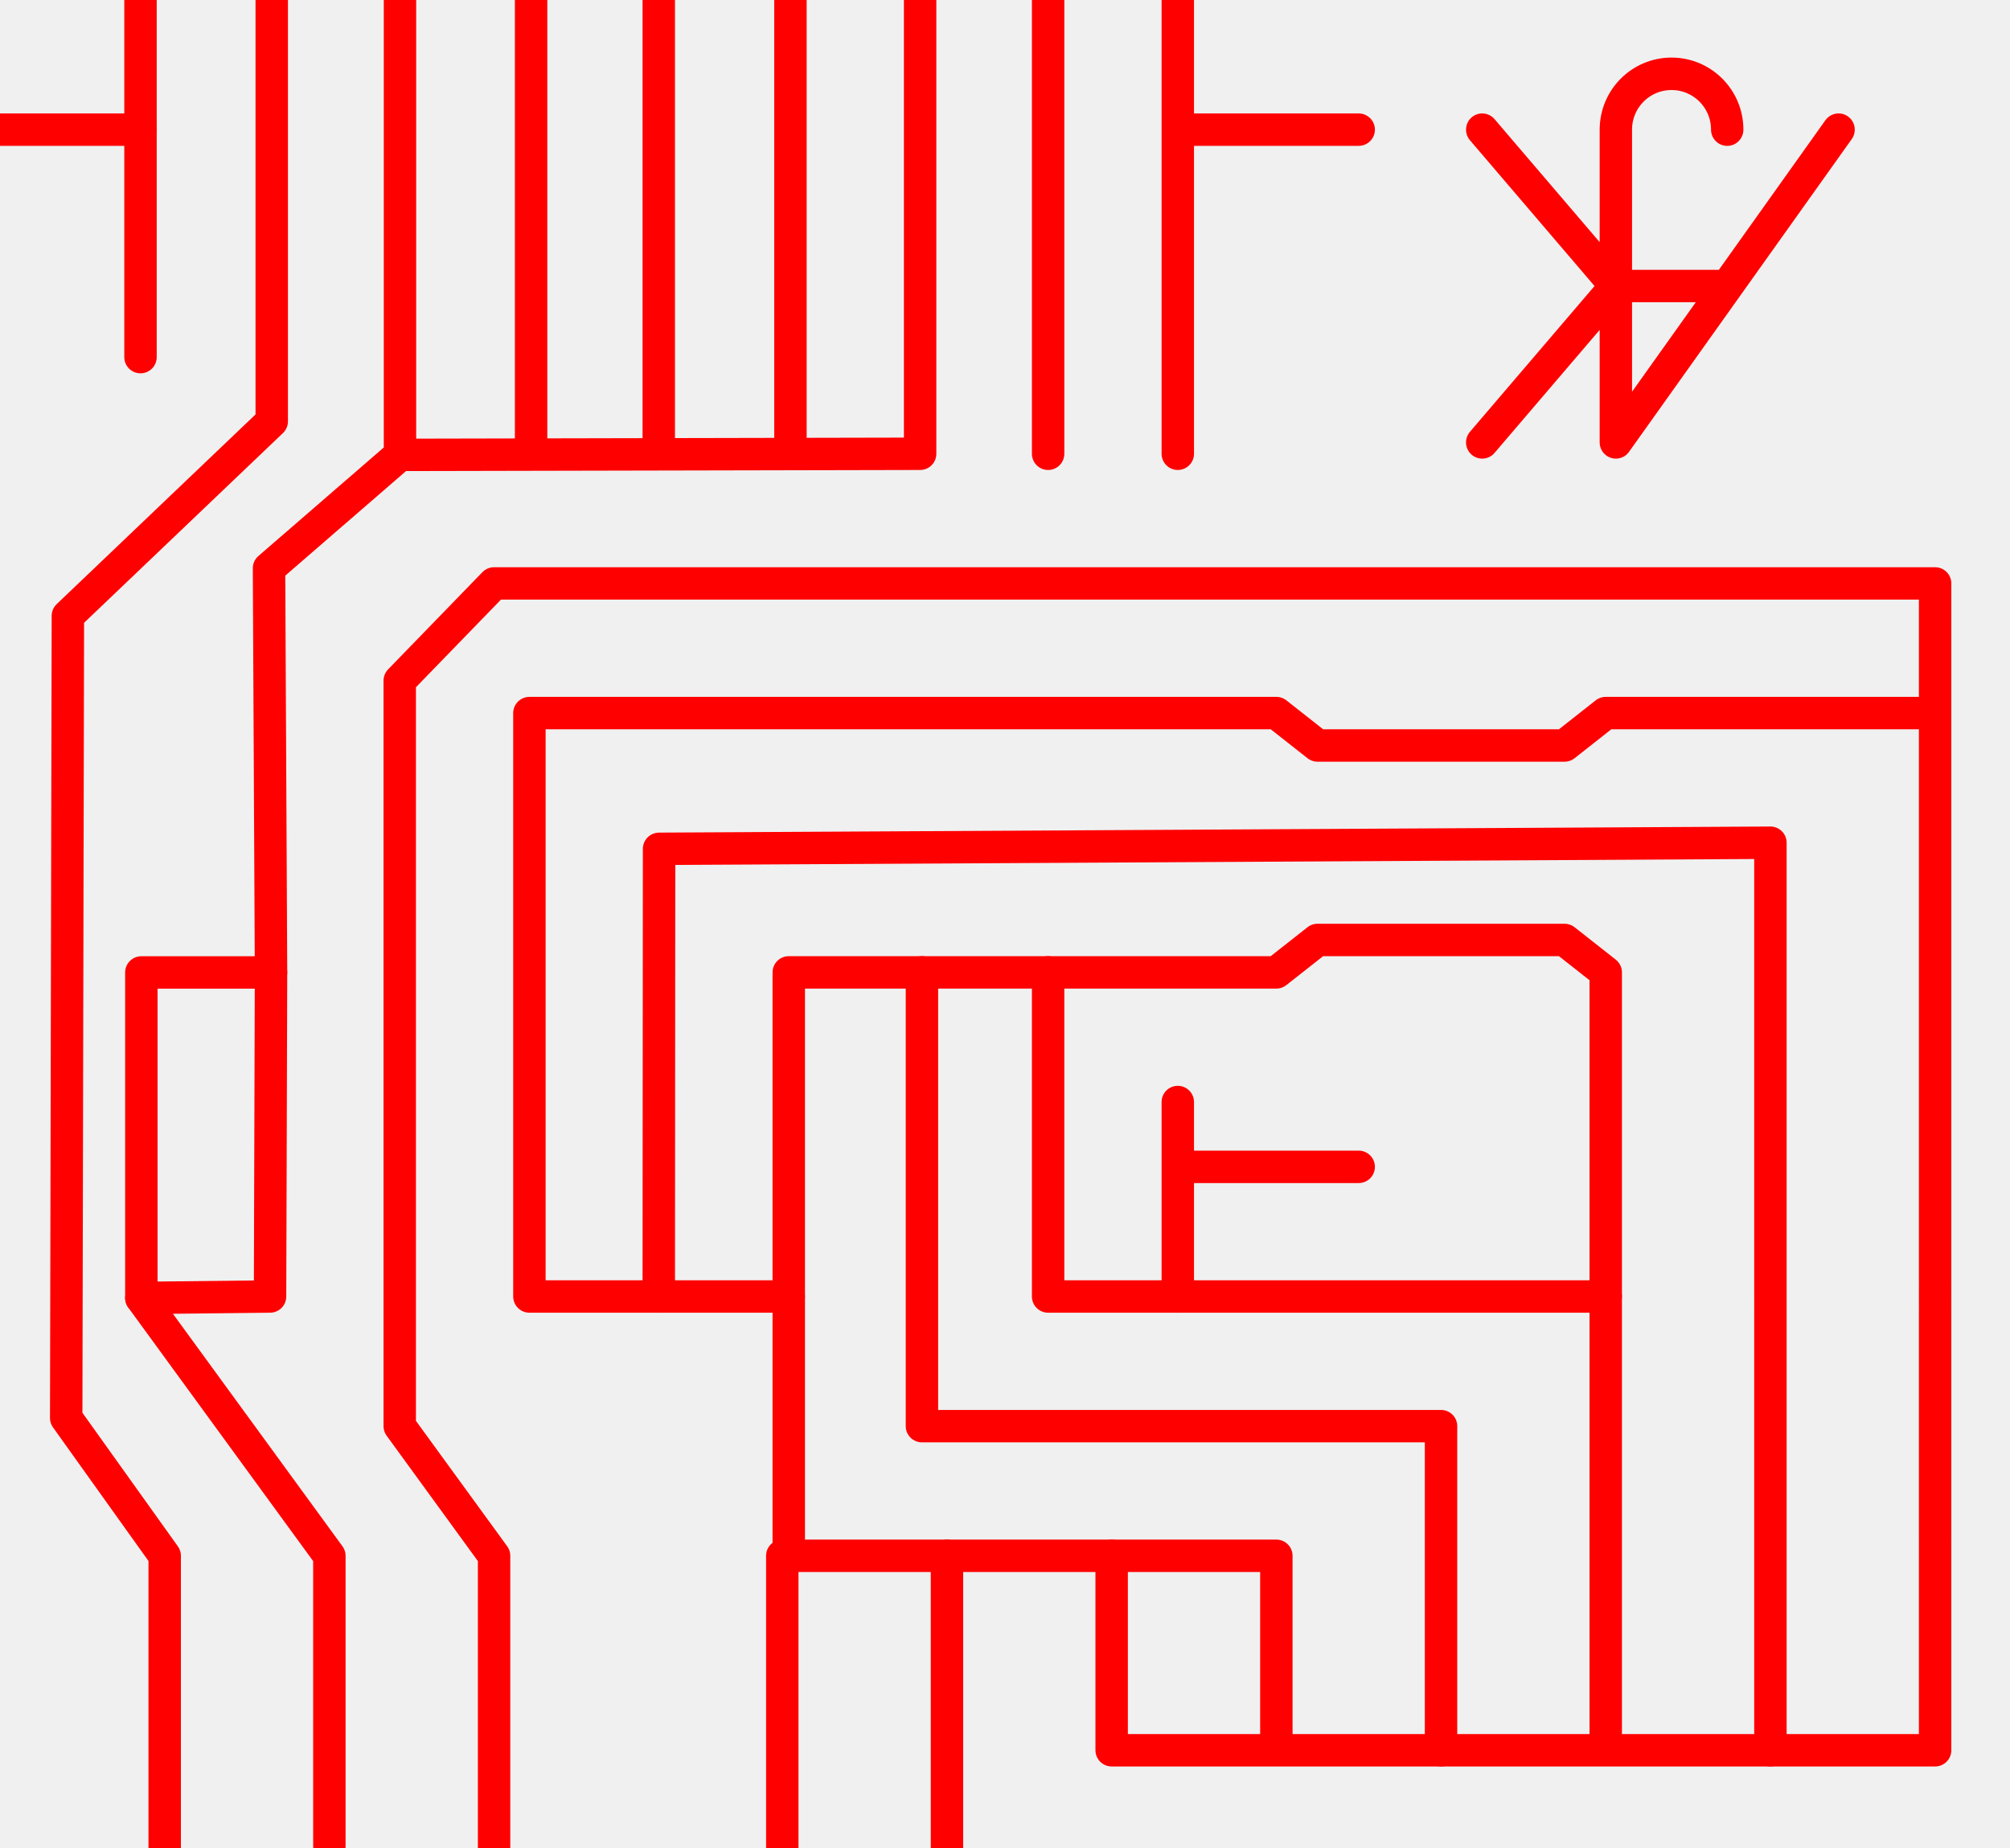
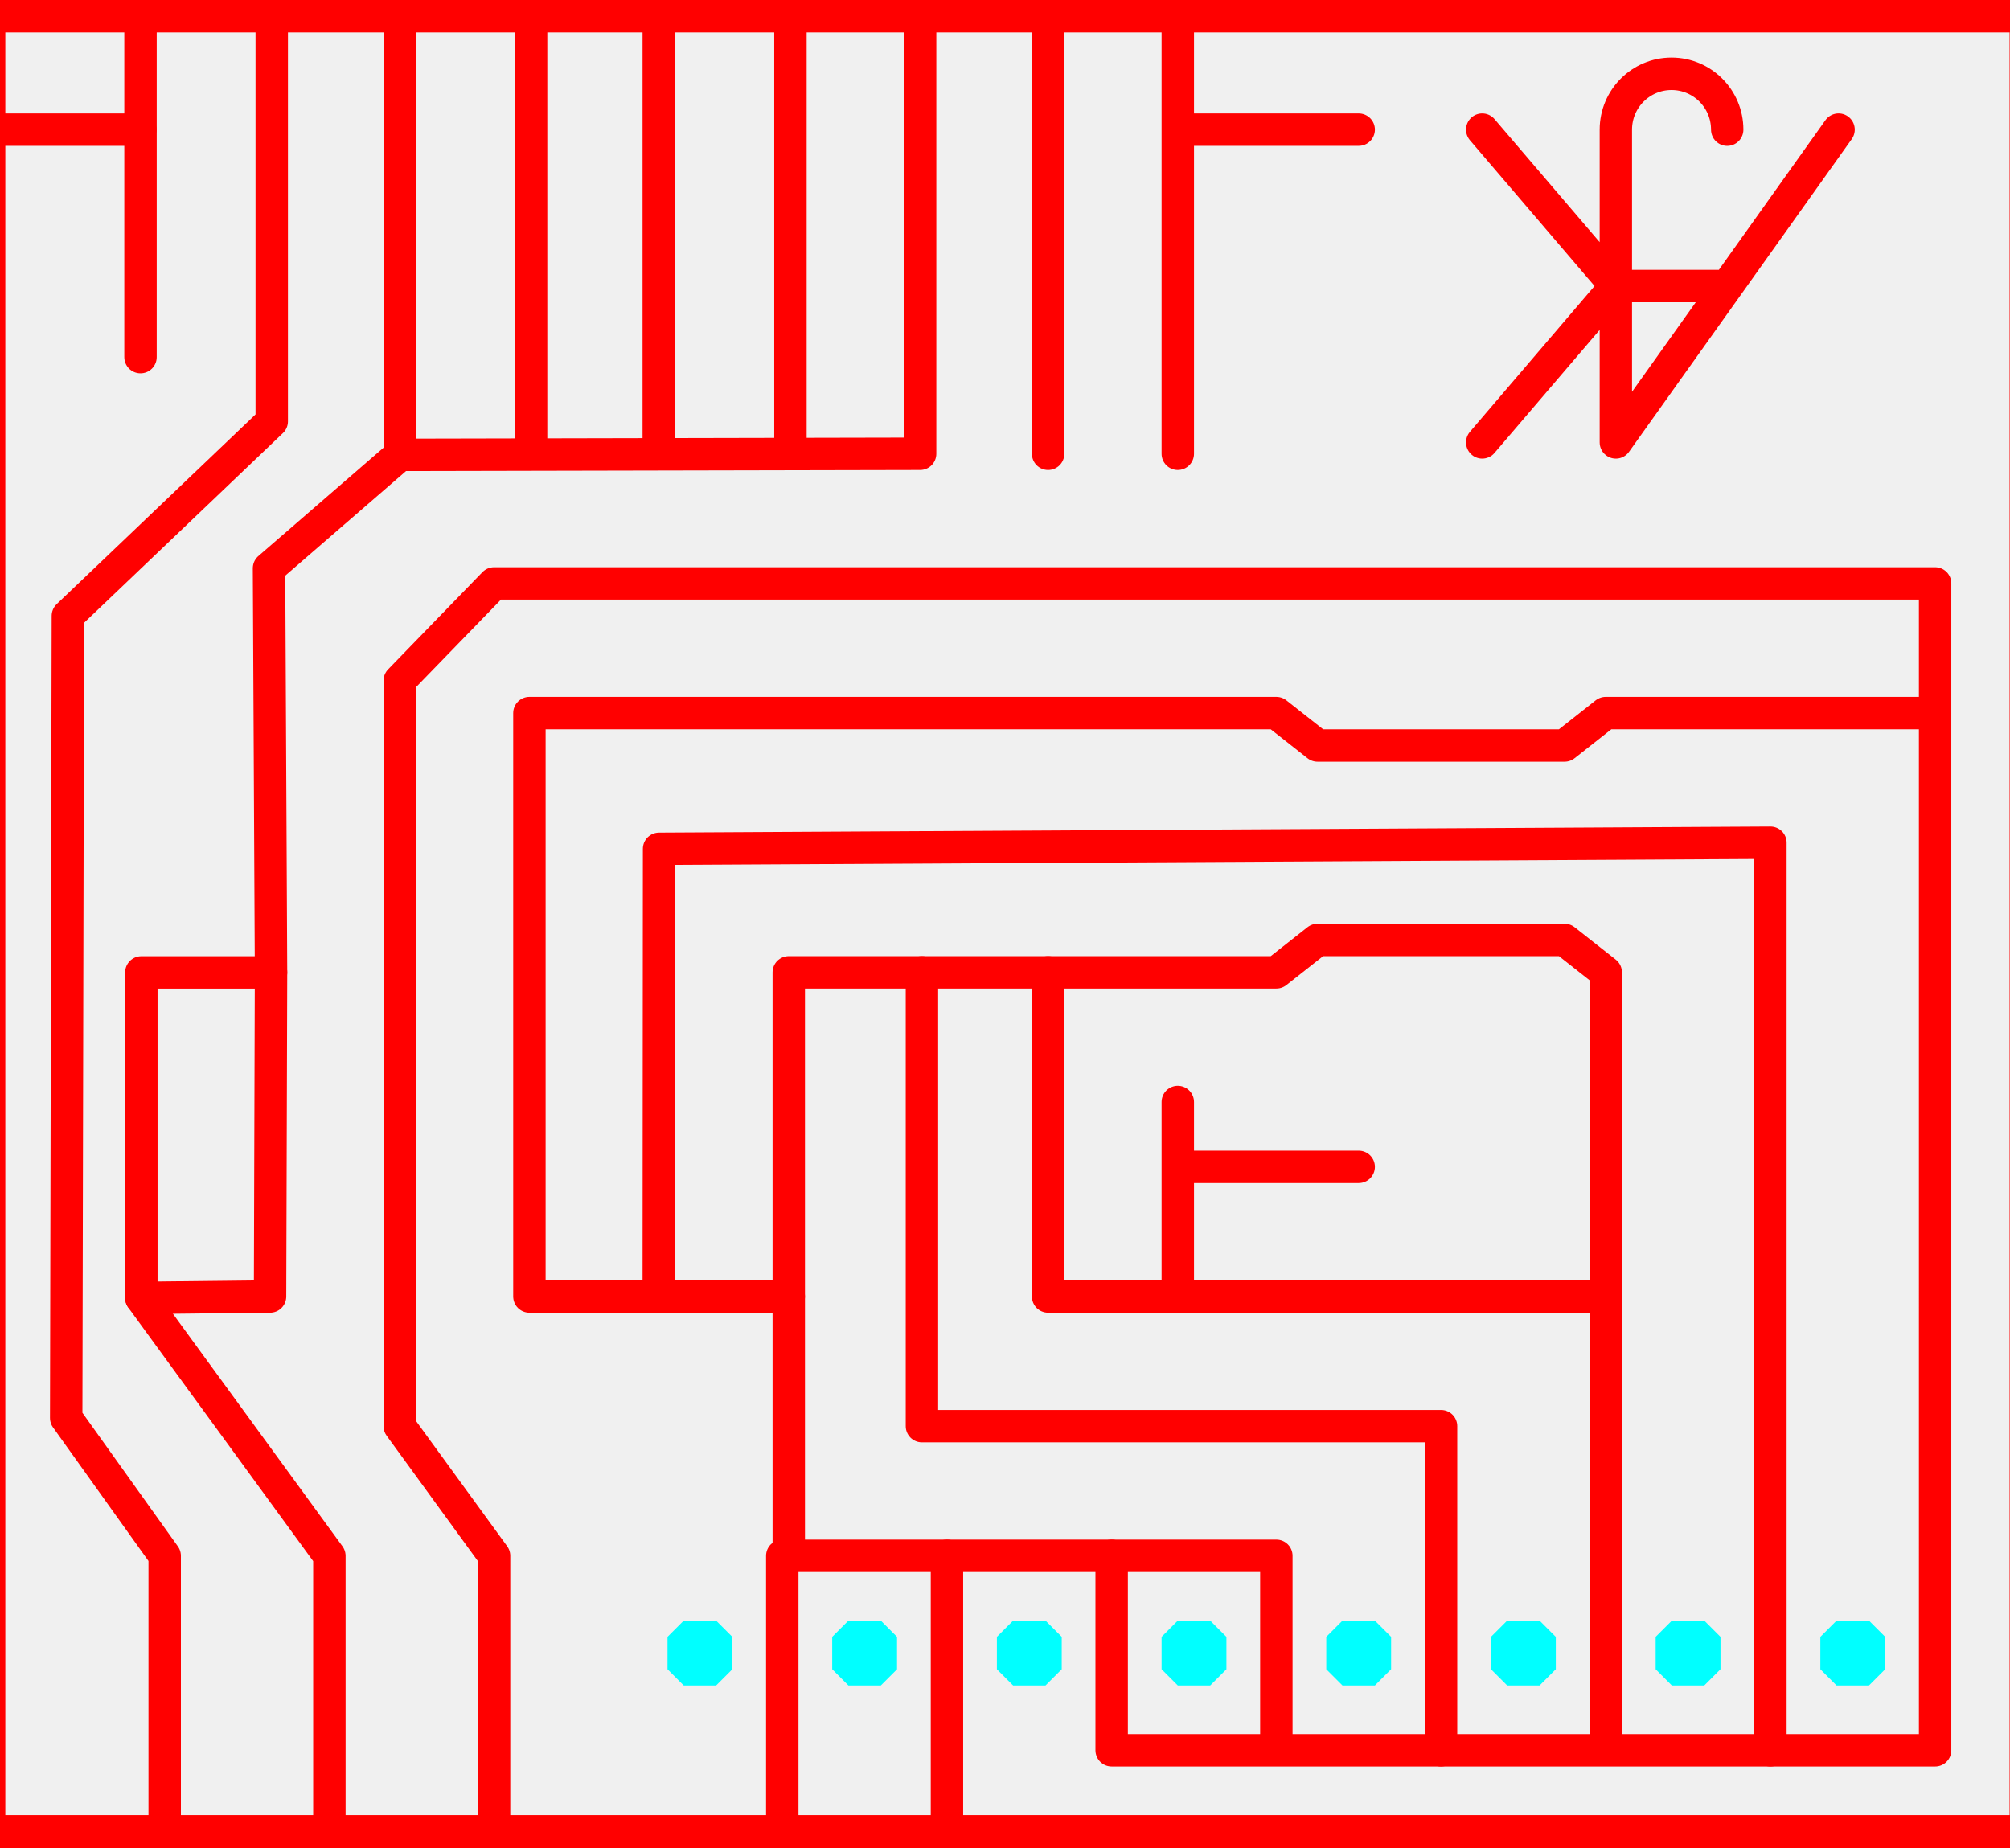
<svg xmlns="http://www.w3.org/2000/svg" width="31mm" height="28.5mm" viewBox="0 0 31 28.5" version="1.1" id="svg926">
  <defs id="defs920" />
  <g id="layer6" style="display:none" transform="translate(0,-3.25)">
    <g id="g952" transform="translate(-0.6349989)">
      <rect transform="rotate(-90)" y="-4.315" x="-21.25" height="24" width="16" id="rect817-3" style="opacity:1;fill:#c0c0c0;fill-opacity:1;fill-rule:evenodd;stroke:none;stroke-width:0.117;stroke-linecap:round;stroke-linejoin:round;stroke-miterlimit:4;stroke-dasharray:none;stroke-dashoffset:0;stroke-opacity:1" />
      <rect transform="rotate(-90)" y="3.185" x="-19.5" height="15" width="12.5" id="rect819-8" style="opacity:1;fill:#ffffff;fill-opacity:1;fill-rule:evenodd;stroke:none;stroke-width:0.102;stroke-linecap:round;stroke-linejoin:round;stroke-miterlimit:4;stroke-dasharray:none;stroke-dashoffset:0;stroke-opacity:1" />
      <rect transform="rotate(-90)" y="-4.315" x="-21.25" height="5" width="16" id="rect821-0" style="opacity:1;fill:#808080;fill-opacity:1;fill-rule:evenodd;stroke:none;stroke-width:0.1;stroke-linecap:round;stroke-linejoin:round;stroke-miterlimit:4;stroke-dasharray:none;stroke-dashoffset:0;stroke-opacity:1" />
      <text transform="rotate(-90)" id="text825-2" y="-0.364" x="-21.227" style="font-style:normal;font-variant:normal;font-weight:normal;font-stretch:normal;font-size:4.233px;line-height:125%;font-family:Raleway;-inkscape-font-specification:'Raleway, Normal';font-variant-ligatures:normal;font-variant-caps:normal;font-variant-numeric:normal;font-feature-settings:normal;text-align:start;letter-spacing:0px;word-spacing:0px;writing-mode:lr-tb;text-anchor:start;fill:#000000;fill-opacity:1;stroke:none;stroke-width:0.265px;stroke-linecap:butt;stroke-linejoin:miter;stroke-opacity:1" xml:space="preserve">
        <tspan style="stroke-width:0.265px" y="-0.364" x="-21.227" id="tspan823-4">ESP-12F</tspan>
      </text>
      <g transform="rotate(-90,-24.09109,69.2825)" id="g953-8">
        <rect style="opacity:1;fill:#ffe080;fill-opacity:1;fill-rule:evenodd;stroke:none;stroke-width:0.062;stroke-linecap:round;stroke-linejoin:round;stroke-miterlimit:4;stroke-dasharray:none;stroke-dashoffset:0;stroke-opacity:1" id="rect830-3" width="1.5" height="1.25" x="23.941" y="-111.809" transform="scale(1,-1)" />
        <rect transform="scale(1,-1)" y="-109.809" x="23.941" height="1.25" width="1.5" id="rect832-9" style="opacity:1;fill:#ffe080;fill-opacity:1;fill-rule:evenodd;stroke:none;stroke-width:0.062;stroke-linecap:round;stroke-linejoin:round;stroke-miterlimit:4;stroke-dasharray:none;stroke-dashoffset:0;stroke-opacity:1" />
        <rect transform="scale(1,-1)" y="-107.809" x="23.941" height="1.25" width="1.5" id="rect834-0" style="opacity:1;fill:#ffe080;fill-opacity:1;fill-rule:evenodd;stroke:none;stroke-width:0.062;stroke-linecap:round;stroke-linejoin:round;stroke-miterlimit:4;stroke-dasharray:none;stroke-dashoffset:0;stroke-opacity:1" />
        <rect style="opacity:1;fill:#ffe080;fill-opacity:1;fill-rule:evenodd;stroke:none;stroke-width:0.062;stroke-linecap:round;stroke-linejoin:round;stroke-miterlimit:4;stroke-dasharray:none;stroke-dashoffset:0;stroke-opacity:1" id="rect836-5" width="1.5" height="1.25" x="23.941" y="-105.809" transform="scale(1,-1)" />
        <rect transform="scale(1,-1)" y="-103.809" x="23.941" height="1.25" width="1.5" id="rect838-2" style="opacity:1;fill:#ffe080;fill-opacity:1;fill-rule:evenodd;stroke:none;stroke-width:0.062;stroke-linecap:round;stroke-linejoin:round;stroke-miterlimit:4;stroke-dasharray:none;stroke-dashoffset:0;stroke-opacity:1" />
        <rect style="opacity:1;fill:#ffe080;fill-opacity:1;fill-rule:evenodd;stroke:none;stroke-width:0.062;stroke-linecap:round;stroke-linejoin:round;stroke-miterlimit:4;stroke-dasharray:none;stroke-dashoffset:0;stroke-opacity:1" id="rect840-2" width="1.5" height="1.25" x="23.941" y="-101.809" transform="scale(1,-1)" />
        <rect style="opacity:1;fill:#ffe080;fill-opacity:1;fill-rule:evenodd;stroke:none;stroke-width:0.062;stroke-linecap:round;stroke-linejoin:round;stroke-miterlimit:4;stroke-dasharray:none;stroke-dashoffset:0;stroke-opacity:1" id="rect842-7" width="1.5" height="1.25" x="23.941" y="-99.809" transform="scale(1,-1)" />
        <rect transform="scale(1,-1)" y="-97.809" x="23.941" height="1.25" width="1.5" id="rect844-3" style="opacity:1;fill:#ffe080;fill-opacity:1;fill-rule:evenodd;stroke:none;stroke-width:0.062;stroke-linecap:round;stroke-linejoin:round;stroke-miterlimit:4;stroke-dasharray:none;stroke-dashoffset:0;stroke-opacity:1" />
      </g>
      <g transform="rotate(-90,-24.09109,69.2825)" id="g963-7">
        <rect transform="scale(1,-1)" y="-111.809" x="38.441" height="1.25" width="1.5" id="rect846-9" style="opacity:1;fill:#ffe080;fill-opacity:1;fill-rule:evenodd;stroke:none;stroke-width:0.062;stroke-linecap:round;stroke-linejoin:round;stroke-miterlimit:4;stroke-dasharray:none;stroke-dashoffset:0;stroke-opacity:1" />
        <rect style="opacity:1;fill:#ffe080;fill-opacity:1;fill-rule:evenodd;stroke:none;stroke-width:0.062;stroke-linecap:round;stroke-linejoin:round;stroke-miterlimit:4;stroke-dasharray:none;stroke-dashoffset:0;stroke-opacity:1" id="rect848-0" width="1.5" height="1.25" x="38.441" y="-109.809" transform="scale(1,-1)" />
        <rect style="opacity:1;fill:#ffe080;fill-opacity:1;fill-rule:evenodd;stroke:none;stroke-width:0.062;stroke-linecap:round;stroke-linejoin:round;stroke-miterlimit:4;stroke-dasharray:none;stroke-dashoffset:0;stroke-opacity:1" id="rect850-2" width="1.5" height="1.25" x="38.441" y="-107.809" transform="scale(1,-1)" />
        <rect transform="scale(1,-1)" y="-105.809" x="38.441" height="1.25" width="1.5" id="rect852-3" style="opacity:1;fill:#ffe080;fill-opacity:1;fill-rule:evenodd;stroke:none;stroke-width:0.062;stroke-linecap:round;stroke-linejoin:round;stroke-miterlimit:4;stroke-dasharray:none;stroke-dashoffset:0;stroke-opacity:1" />
        <rect style="opacity:1;fill:#ffe080;fill-opacity:1;fill-rule:evenodd;stroke:none;stroke-width:0.062;stroke-linecap:round;stroke-linejoin:round;stroke-miterlimit:4;stroke-dasharray:none;stroke-dashoffset:0;stroke-opacity:1" id="rect854-9" width="1.5" height="1.25" x="38.441" y="-103.809" transform="scale(1,-1)" />
        <rect transform="scale(1,-1)" y="-101.809" x="38.441" height="1.25" width="1.5" id="rect856-9" style="opacity:1;fill:#ffe080;fill-opacity:1;fill-rule:evenodd;stroke:none;stroke-width:0.062;stroke-linecap:round;stroke-linejoin:round;stroke-miterlimit:4;stroke-dasharray:none;stroke-dashoffset:0;stroke-opacity:1" />
        <rect transform="scale(1,-1)" y="-99.809" x="38.441" height="1.25" width="1.5" id="rect858-7" style="opacity:1;fill:#ffe080;fill-opacity:1;fill-rule:evenodd;stroke:none;stroke-width:0.062;stroke-linecap:round;stroke-linejoin:round;stroke-miterlimit:4;stroke-dasharray:none;stroke-dashoffset:0;stroke-opacity:1" />
        <rect style="opacity:1;fill:#ffe080;fill-opacity:1;fill-rule:evenodd;stroke:none;stroke-width:0.062;stroke-linecap:round;stroke-linejoin:round;stroke-miterlimit:4;stroke-dasharray:none;stroke-dashoffset:0;stroke-opacity:1" id="rect860-0" width="1.5" height="1.25" x="38.441" y="-97.809" transform="scale(1,-1)" />
      </g>
      <rect transform="rotate(-90)" y="1.685" x="-8.25" height="1" width="2" id="rect862-3" style="opacity:1;fill:#8080ff;fill-opacity:1;fill-rule:evenodd;stroke:none;stroke-width:0.1;stroke-linecap:round;stroke-linejoin:round;stroke-miterlimit:4;stroke-dasharray:none;stroke-dashoffset:0;stroke-opacity:1" />
      <g transform="rotate(-90,-24.09109,69.2825)" id="g997-9">
        <rect style="opacity:1;fill:#ffe080;fill-opacity:1;fill-rule:evenodd;stroke:none;stroke-width:0.062;stroke-linecap:round;stroke-linejoin:round;stroke-miterlimit:4;stroke-dasharray:none;stroke-dashoffset:0;stroke-opacity:1" id="rect869-8" width="1.25" height="0.75" x="26.316" y="-113.059" transform="scale(1,-1)" />
        <rect transform="scale(1,-1)" y="-113.059" x="28.316" height="0.75" width="1.25" id="rect871-6" style="opacity:1;fill:#ffe080;fill-opacity:1;fill-rule:evenodd;stroke:none;stroke-width:0.062;stroke-linecap:round;stroke-linejoin:round;stroke-miterlimit:4;stroke-dasharray:none;stroke-dashoffset:0;stroke-opacity:1" />
        <rect style="opacity:1;fill:#ffe080;fill-opacity:1;fill-rule:evenodd;stroke:none;stroke-width:0.062;stroke-linecap:round;stroke-linejoin:round;stroke-miterlimit:4;stroke-dasharray:none;stroke-dashoffset:0;stroke-opacity:1" id="rect873-5" width="1.25" height="0.75" x="30.316" y="-113.059" transform="scale(1,-1)" />
        <rect transform="scale(1,-1)" y="-113.059" x="32.316" height="0.75" width="1.25" id="rect875-7" style="opacity:1;fill:#ffe080;fill-opacity:1;fill-rule:evenodd;stroke:none;stroke-width:0.062;stroke-linecap:round;stroke-linejoin:round;stroke-miterlimit:4;stroke-dasharray:none;stroke-dashoffset:0;stroke-opacity:1" />
        <rect style="opacity:1;fill:#ffe080;fill-opacity:1;fill-rule:evenodd;stroke:none;stroke-width:0.062;stroke-linecap:round;stroke-linejoin:round;stroke-miterlimit:4;stroke-dasharray:none;stroke-dashoffset:0;stroke-opacity:1" id="rect877-6" width="1.25" height="0.75" x="34.316" y="-113.059" transform="scale(1,-1)" />
        <rect transform="scale(1,-1)" y="-113.059" x="36.316" height="0.75" width="1.25" id="rect879-2" style="opacity:1;fill:#ffe080;fill-opacity:1;fill-rule:evenodd;stroke:none;stroke-width:0.062;stroke-linecap:round;stroke-linejoin:round;stroke-miterlimit:4;stroke-dasharray:none;stroke-dashoffset:0;stroke-opacity:1" />
      </g>
    </g>
  </g>
-   <g id="layer3" style="display:none" transform="translate(0,-3.25)">
+   <g id="layer3" style="display:inline" transform="translate(0,-3.25)">
    <rect style="opacity:1;fill:none;fill-opacity:1;fill-rule:evenodd;stroke:#ff0000;stroke-width:1;stroke-linecap:round;stroke-linejoin:round;stroke-miterlimit:4;stroke-dasharray:none;stroke-dashoffset:0;stroke-opacity:1" id="rect1309" width="31.912" height="28.5" x="-0.418" y="3.25" />
  </g>
  <g id="layer7" style="display:inline" transform="translate(0,-3.25)">
    <path style="opacity:1;fill:none;fill-opacity:1;fill-rule:evenodd;stroke:#ff0000;stroke-width:0.5;stroke-linecap:round;stroke-linejoin:round;stroke-miterlimit:4;stroke-dasharray:none;stroke-dashoffset:0;stroke-opacity:1" d="M 2.167,8.759 2.167,3.25" id="path879" />
    <path style="opacity:1;fill:none;fill-opacity:1;fill-rule:evenodd;stroke:#ff0000;stroke-width:0.5;stroke-linecap:round;stroke-linejoin:round;stroke-miterlimit:4;stroke-dasharray:none;stroke-dashoffset:0;stroke-opacity:1" d="m 2.54,31.75 1e-7,-4.5 L 1.021,25.124 1.047,12.75 4.191,9.75 4.191,3.25" id="path877" />
    <path style="opacity:1;fill:none;fill-opacity:1;fill-rule:evenodd;stroke:#ff0000;stroke-width:0.5;stroke-linecap:round;stroke-linejoin:round;stroke-miterlimit:4;stroke-dasharray:none;stroke-dashoffset:0;stroke-opacity:1" d="m 6.169,3.25 3.63e-5,7.017 -2.02,1.749 0.031,6.235 h -2 v 5.022 l 2.9,3.978 4.6e-6,4.474" id="path874" />
    <path style="opacity:1;fill:none;fill-opacity:1;fill-rule:evenodd;stroke:#ff0000;stroke-width:0.5;stroke-linecap:round;stroke-linejoin:round;stroke-miterlimit:4;stroke-dasharray:none;stroke-dashoffset:0;stroke-opacity:1" d="m 8.191,3.25 2.99e-5,7" id="path872" />
    <path style="opacity:1;fill:none;fill-opacity:1;fill-rule:evenodd;stroke:#ff0000;stroke-width:0.5;stroke-linecap:round;stroke-linejoin:round;stroke-miterlimit:4;stroke-dasharray:none;stroke-dashoffset:0;stroke-opacity:1" d="M 10.16,10.25 V 3.25" id="path870" />
    <path style="opacity:1;fill:none;fill-opacity:1;fill-rule:evenodd;stroke:#ff0000;stroke-width:0.5;stroke-linecap:round;stroke-linejoin:round;stroke-miterlimit:4;stroke-dasharray:none;stroke-dashoffset:0;stroke-opacity:1" d="M 12.191,10.25 V 3.25" id="path868" />
    <path style="opacity:1;fill:none;fill-opacity:1;fill-rule:evenodd;stroke:#ff0000;stroke-width:0.5;stroke-linecap:round;stroke-linejoin:round;stroke-miterlimit:4;stroke-dasharray:none;stroke-dashoffset:0;stroke-opacity:1" d="m 6.169,10.267 8.022,-0.017 V 3.25" id="path899" />
    <path style="opacity:1;fill:none;fill-opacity:1;fill-rule:evenodd;stroke:#ff0000;stroke-width:0.5;stroke-linecap:round;stroke-linejoin:round;stroke-miterlimit:4;stroke-dasharray:none;stroke-dashoffset:0;stroke-opacity:1" d="M 16.165,10.25 V 3.25" id="path866" />
    <path style="opacity:1;fill:none;fill-opacity:1;fill-rule:evenodd;stroke:#ff0000;stroke-width:0.5;stroke-linecap:round;stroke-linejoin:round;stroke-miterlimit:4;stroke-dasharray:none;stroke-dashoffset:0;stroke-opacity:1" d="M 18.165,10.25 V 3.25" id="path876" />
    <path style="opacity:1;fill:none;fill-opacity:1;fill-rule:evenodd;stroke:#ff0000;stroke-width:0.5;stroke-linecap:round;stroke-linejoin:round;stroke-miterlimit:4;stroke-dasharray:none;stroke-dashoffset:0;stroke-opacity:1" d="M 2.18,23.272 4.165,23.25 4.18,18.25" id="path897" />
    <path style="opacity:1;fill:none;fill-opacity:1;fill-rule:evenodd;stroke:#ff0000;stroke-width:0.5;stroke-linecap:round;stroke-linejoin:round;stroke-miterlimit:4;stroke-dasharray:none;stroke-dashoffset:0;stroke-opacity:1" d="m 12.065,31.75 -3.3e-5,-4.5 h 2.54 l 10e-7,4.5" id="path895" />
    <path style="opacity:1;fill:none;fill-opacity:1;fill-rule:evenodd;stroke:#ff0000;stroke-width:0.5;stroke-linecap:round;stroke-linejoin:round;stroke-miterlimit:4;stroke-dasharray:none;stroke-dashoffset:0;stroke-opacity:1" d="m 12.165,23.25 3.2e-5,4" id="path893" />
    <path style="opacity:1;fill:none;fill-opacity:1;fill-rule:evenodd;stroke:#ff0000;stroke-width:0.5;stroke-linecap:round;stroke-linejoin:round;stroke-miterlimit:4;stroke-dasharray:none;stroke-dashoffset:0;stroke-opacity:1" d="m 14.219,18.25 3.3e-5,7 h 8.006 v 5" id="path891" />
    <path style="opacity:1;fill:none;fill-opacity:1;fill-rule:evenodd;stroke:#ff0000;stroke-width:0.5;stroke-linecap:round;stroke-linejoin:round;stroke-miterlimit:4;stroke-dasharray:none;stroke-dashoffset:0;stroke-opacity:1" d="m 7.62,31.75 2.8e-5,-4.5 -1.455,-2 V 13.75 l 1.455,-1.5 H 29.845 l 1e-6,2" id="path889" />
    <path style="opacity:1;fill:none;fill-opacity:1;fill-rule:evenodd;stroke:#ff0000;stroke-width:0.5;stroke-linecap:round;stroke-linejoin:round;stroke-miterlimit:4;stroke-dasharray:none;stroke-dashoffset:0;stroke-opacity:1" d="m 27.305,30.25 -3.3e-5,-14 -17.14,0.094 -0.005,6.906" id="path887" />
    <path style="opacity:1;fill:none;fill-opacity:1;fill-rule:evenodd;stroke:#ff0000;stroke-width:0.5;stroke-linecap:round;stroke-linejoin:round;stroke-miterlimit:4;stroke-dasharray:none;stroke-dashoffset:0;stroke-opacity:1" d="m 16.165,18.25 3.52,2e-6 0.635,-0.5 3.81,1e-6 0.635,0.5 3.3e-5,5" id="path885" />
    <path style="opacity:1;fill:none;fill-opacity:1;fill-rule:evenodd;stroke:#ff0000;stroke-width:0.5;stroke-linecap:round;stroke-linejoin:round;stroke-miterlimit:4;stroke-dasharray:none;stroke-dashoffset:0;stroke-opacity:1" d="M 24.765,30.25 V 23.25 h -8.6 l -3.3e-5,-5 h -4 V 23.25 H 10.16 8.165 v -9 l 11.52,2e-6 0.635,0.5 h 3.81 l 0.635,-0.5 5.08,-2e-6 3.3e-5,16 h -12.7 v -3" id="path883" />
    <path style="opacity:1;fill:none;fill-opacity:1;fill-rule:evenodd;stroke:#ff0000;stroke-width:0.5;stroke-linecap:round;stroke-linejoin:round;stroke-miterlimit:4;stroke-dasharray:none;stroke-dashoffset:0;stroke-opacity:1" d="m 14.605,27.25 5.08,-1e-6 2e-6,2.971" id="path881" />
    <g transform="matrix(-0.343515,0,0,-0.3446075,33.50896,101.0509)" id="layer1" style="display:inline;stroke:#ff0000;stroke-width:1.453;stroke-miterlimit:4;stroke-dasharray:none;stroke-opacity:1">
      <path d="m 25,271 h -5 m 11,-7 -6,7 6,7 m -16,0 10,-14 -10e-7,14 c 10e-7,1.381 -1.119,2.5 -2.5,2.5 -1.381,0 -2.5,-1.119 -2.5,-2.5" style="opacity:1;fill:none;fill-opacity:1;fill-rule:evenodd;stroke:#ff0000;stroke-width:1.453;stroke-linecap:round;stroke-linejoin:round;stroke-miterlimit:4;stroke-dasharray:none;stroke-dashoffset:0;stroke-opacity:1" id="path26" />
    </g>
    <path id="path880" d="m 18.165,23.25 v -3" style="opacity:1;fill:none;fill-opacity:1;fill-rule:evenodd;stroke:#ff0000;stroke-width:0.5;stroke-linecap:round;stroke-linejoin:round;stroke-miterlimit:4;stroke-dasharray:none;stroke-dashoffset:0;stroke-opacity:1" />
    <path style="opacity:1;fill:none;fill-opacity:1;fill-rule:evenodd;stroke:#ff0000;stroke-width:0.5;stroke-linecap:round;stroke-linejoin:round;stroke-miterlimit:4;stroke-dasharray:none;stroke-dashoffset:0;stroke-opacity:1" d="m 18.169,5.25 h 2.786" id="path882" />
    <path id="path884" d="m 18.169,21.25 2.786,0" style="opacity:1;fill:none;fill-opacity:1;fill-rule:evenodd;stroke:#ff0000;stroke-width:0.5;stroke-linecap:round;stroke-linejoin:round;stroke-miterlimit:4;stroke-dasharray:none;stroke-dashoffset:0;stroke-opacity:1" />
    <path style="opacity:1;fill:none;fill-opacity:1;fill-rule:evenodd;stroke:#ff0000;stroke-width:0.5;stroke-linecap:round;stroke-linejoin:round;stroke-miterlimit:4;stroke-dasharray:none;stroke-dashoffset:0;stroke-opacity:1" d="m 0,5.25 2.163,0" id="path886" />
  </g>
-   <g id="layer4" style="display:none" transform="translate(0,-3.25)">
-     <g id="g956" transform="translate(-1.270115)">
-       <path id="path921" d="m 12.47,28.75 a 0.375,0.375 0 0 1 -0.375,0.375 0.375,0.375 0 0 1 -0.375,-0.375 0.375,0.375 0 0 1 0.375,-0.375 0.375,0.375 0 0 1 0.375,0.375 z" style="opacity:1;fill:none;fill-opacity:1;fill-rule:evenodd;stroke:#00ffff;stroke-width:0.5;stroke-linecap:square;stroke-linejoin:round;stroke-miterlimit:4;stroke-dasharray:none;stroke-dashoffset:0;stroke-opacity:1" />
-       <path style="opacity:1;fill:none;fill-opacity:1;fill-rule:evenodd;stroke:#00ffff;stroke-width:0.5;stroke-linecap:square;stroke-linejoin:round;stroke-miterlimit:4;stroke-dasharray:none;stroke-dashoffset:0;stroke-opacity:1" d="m 15.005,28.75 a 0.375,0.375 0 0 1 -0.375,0.375 0.375,0.375 0 0 1 -0.375,-0.375 0.375,0.375 0 0 1 0.375,-0.375 0.375,0.375 0 0 1 0.375,0.375 z" id="path1433" />
-       <path id="path1435" d="m 17.545,28.75 a 0.375,0.375 0 0 1 -0.375,0.375 0.375,0.375 0 0 1 -0.375,-0.375 0.375,0.375 0 0 1 0.375,-0.375 0.375,0.375 0 0 1 0.375,0.375 z" style="opacity:1;fill:none;fill-opacity:1;fill-rule:evenodd;stroke:#00ffff;stroke-width:0.5;stroke-linecap:square;stroke-linejoin:round;stroke-miterlimit:4;stroke-dasharray:none;stroke-dashoffset:0;stroke-opacity:1" />
-       <path style="opacity:1;fill:none;fill-opacity:1;fill-rule:evenodd;stroke:#00ffff;stroke-width:0.5;stroke-linecap:square;stroke-linejoin:round;stroke-miterlimit:4;stroke-dasharray:none;stroke-dashoffset:0;stroke-opacity:1" d="m 20.085,28.75 a 0.375,0.375 0 0 1 -0.375,0.375 0.375,0.375 0 0 1 -0.375,-0.375 0.375,0.375 0 0 1 0.375,-0.375 0.375,0.375 0 0 1 0.375,0.375 z" id="path1437" />
-       <path id="path1439" d="m 22.625,28.75 a 0.375,0.375 0 0 1 -0.375,0.375 0.375,0.375 0 0 1 -0.375,-0.375 0.375,0.375 0 0 1 0.375,-0.375 0.375,0.375 0 0 1 0.375,0.375 z" style="opacity:1;fill:none;fill-opacity:1;fill-rule:evenodd;stroke:#00ffff;stroke-width:0.5;stroke-linecap:square;stroke-linejoin:round;stroke-miterlimit:4;stroke-dasharray:none;stroke-dashoffset:0;stroke-opacity:1" />
-       <path style="opacity:1;fill:none;fill-opacity:1;fill-rule:evenodd;stroke:#00ffff;stroke-width:0.5;stroke-linecap:square;stroke-linejoin:round;stroke-miterlimit:4;stroke-dasharray:none;stroke-dashoffset:0;stroke-opacity:1" d="m 25.165,28.75 a 0.375,0.375 0 0 1 -0.375,0.375 0.375,0.375 0 0 1 -0.375,-0.375 0.375,0.375 0 0 1 0.375,-0.375 0.375,0.375 0 0 1 0.375,0.375 z" id="path1441" />
-       <path id="path1443" d="m 27.705,28.75 a 0.375,0.375 0 0 1 -0.375,0.375 0.375,0.375 0 0 1 -0.375,-0.375 0.375,0.375 0 0 1 0.375,-0.375 0.375,0.375 0 0 1 0.375,0.375 z" style="opacity:1;fill:none;fill-opacity:1;fill-rule:evenodd;stroke:#00ffff;stroke-width:0.5;stroke-linecap:square;stroke-linejoin:round;stroke-miterlimit:4;stroke-dasharray:none;stroke-dashoffset:0;stroke-opacity:1" />
-       <path style="opacity:1;fill:none;fill-opacity:1;fill-rule:evenodd;stroke:#00ffff;stroke-width:0.5;stroke-linecap:square;stroke-linejoin:round;stroke-miterlimit:4;stroke-dasharray:none;stroke-dashoffset:0;stroke-opacity:1" d="m 30.245,28.75 a 0.375,0.375 0 0 1 -0.375,0.375 0.375,0.375 0 0 1 -0.375,-0.375 0.375,0.375 0 0 1 0.375,-0.375 0.375,0.375 0 0 1 0.375,0.375 z" id="path1445" />
+   <g id="layer4" style="display:inline" transform="translate(0,-3.25)">
+     <g id="g912" transform="translate(-9.9999959e-8,-0.5000001)">
+       <path id="path888" d="m 10.795,29.25 h -0.25 v 0.25 h 0.5 v -0.5 H 10.545 V 29.25" style="opacity:1;fill:none;fill-opacity:0.434;fill-rule:evenodd;stroke:#00ffff;stroke-width:0.5;stroke-linecap:round;stroke-linejoin:bevel;stroke-miterlimit:4;stroke-dasharray:none;stroke-dashoffset:0;stroke-opacity:1" />
+       <path style="opacity:1;fill:none;fill-opacity:0.434;fill-rule:evenodd;stroke:#00ffff;stroke-width:0.5;stroke-linecap:round;stroke-linejoin:bevel;stroke-miterlimit:4;stroke-dasharray:none;stroke-dashoffset:0;stroke-opacity:1" d="m 13.335,29.25 h -0.25 v 0.25 h 0.5 v -0.5 H 13.085 V 29.25" id="path890" />
+       <path style="opacity:1;fill:none;fill-opacity:0.434;fill-rule:evenodd;stroke:#00ffff;stroke-width:0.5;stroke-linecap:round;stroke-linejoin:bevel;stroke-miterlimit:4;stroke-dasharray:none;stroke-dashoffset:0;stroke-opacity:1" d="m 15.875,29.25 h -0.25 v 0.25 h 0.5 v -0.5 H 15.625 V 29.25" id="path892" />
+       <path id="path894" d="m 18.415,29.25 h -0.25 v 0.25 h 0.5 v -0.5 H 18.165 V 29.25" style="opacity:1;fill:none;fill-opacity:0.434;fill-rule:evenodd;stroke:#00ffff;stroke-width:0.5;stroke-linecap:round;stroke-linejoin:bevel;stroke-miterlimit:4;stroke-dasharray:none;stroke-dashoffset:0;stroke-opacity:1" />
+       <path style="opacity:1;fill:none;fill-opacity:0.434;fill-rule:evenodd;stroke:#00ffff;stroke-width:0.5;stroke-linecap:round;stroke-linejoin:bevel;stroke-miterlimit:4;stroke-dasharray:none;stroke-dashoffset:0;stroke-opacity:1" d="m 20.955,29.25 h -0.25 v 0.25 h 0.5 v -0.5 H 20.705 V 29.25" id="path896" />
+       <path id="path898" d="m 23.495,29.25 h -0.25 v 0.25 h 0.5 v -0.5 H 23.245 V 29.25" style="opacity:1;fill:none;fill-opacity:0.434;fill-rule:evenodd;stroke:#00ffff;stroke-width:0.5;stroke-linecap:round;stroke-linejoin:bevel;stroke-miterlimit:4;stroke-dasharray:none;stroke-dashoffset:0;stroke-opacity:1" />
+       <path id="path900" d="m 26.035,29.25 h -0.25 v 0.25 h 0.5 v -0.5 H 25.785 V 29.25" style="opacity:1;fill:none;fill-opacity:0.434;fill-rule:evenodd;stroke:#00ffff;stroke-width:0.5;stroke-linecap:round;stroke-linejoin:bevel;stroke-miterlimit:4;stroke-dasharray:none;stroke-dashoffset:0;stroke-opacity:1" />
+       <path style="opacity:1;fill:none;fill-opacity:0.434;fill-rule:evenodd;stroke:#00ffff;stroke-width:0.5;stroke-linecap:round;stroke-linejoin:bevel;stroke-miterlimit:4;stroke-dasharray:none;stroke-dashoffset:0;stroke-opacity:1" d="m 28.575,29.25 h -0.25 v 0.25 h 0.5 v -0.5 H 28.325 V 29.25" id="path902" />
    </g>
  </g>
</svg>
